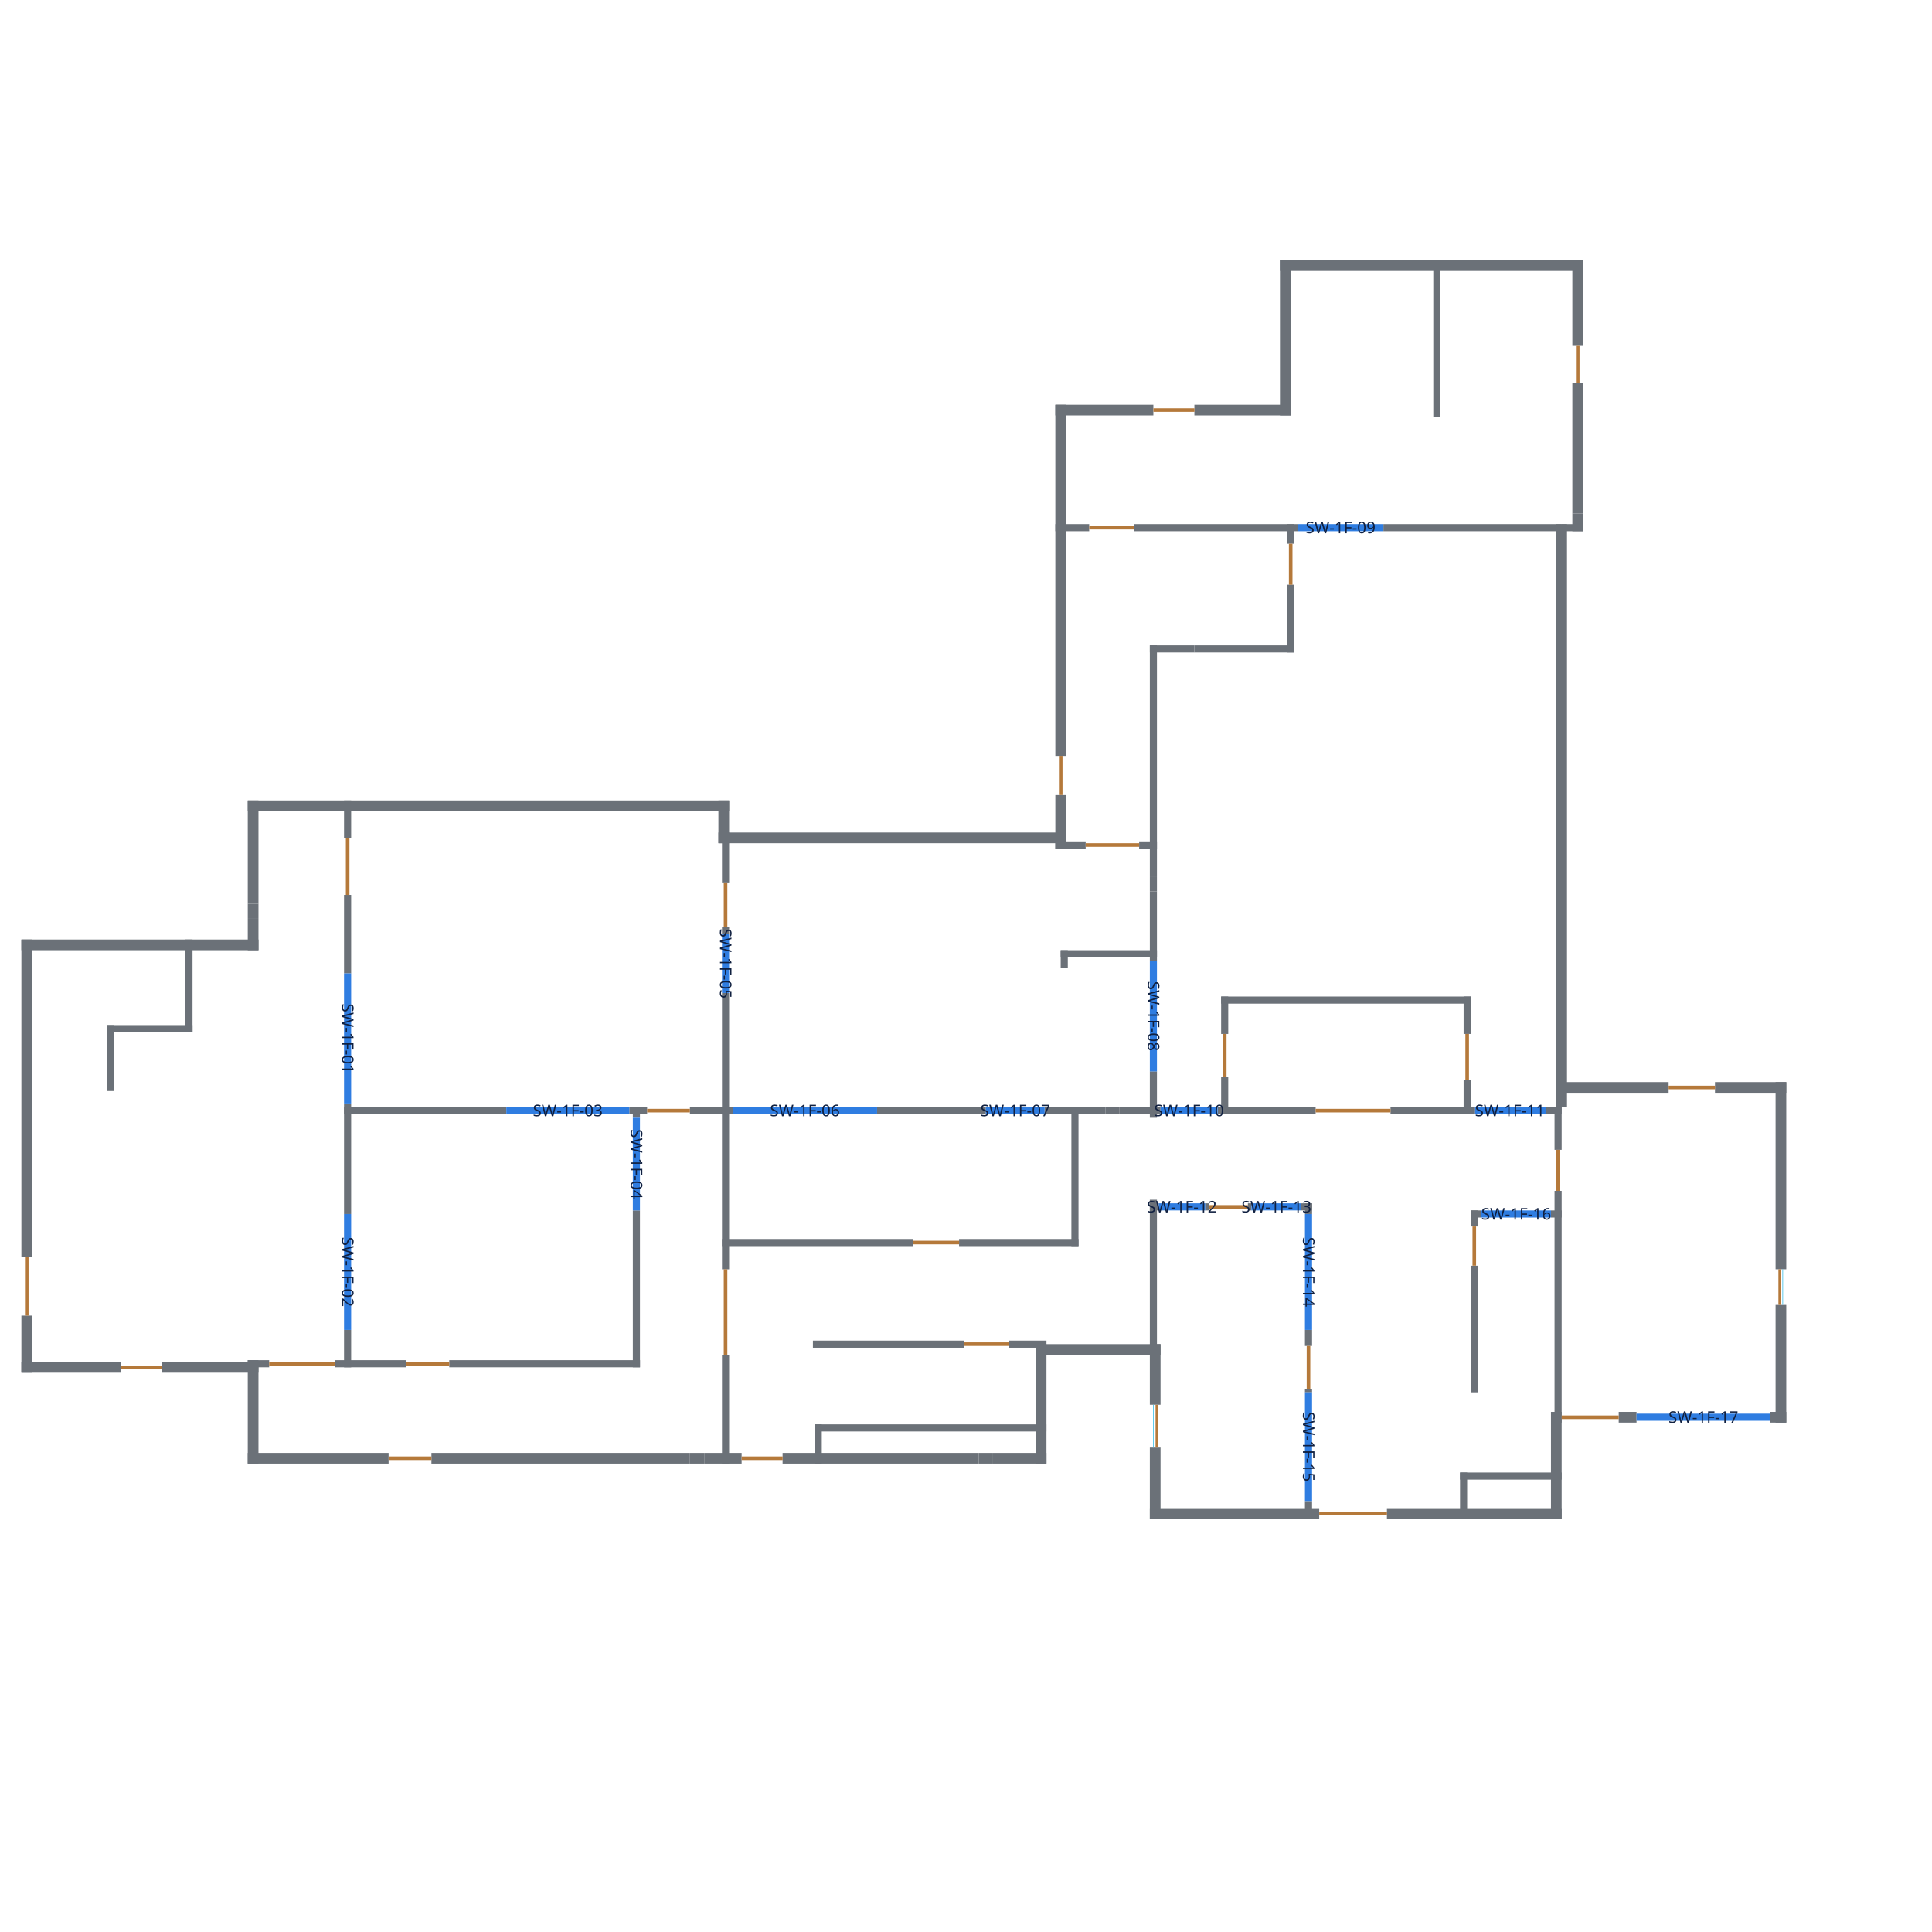
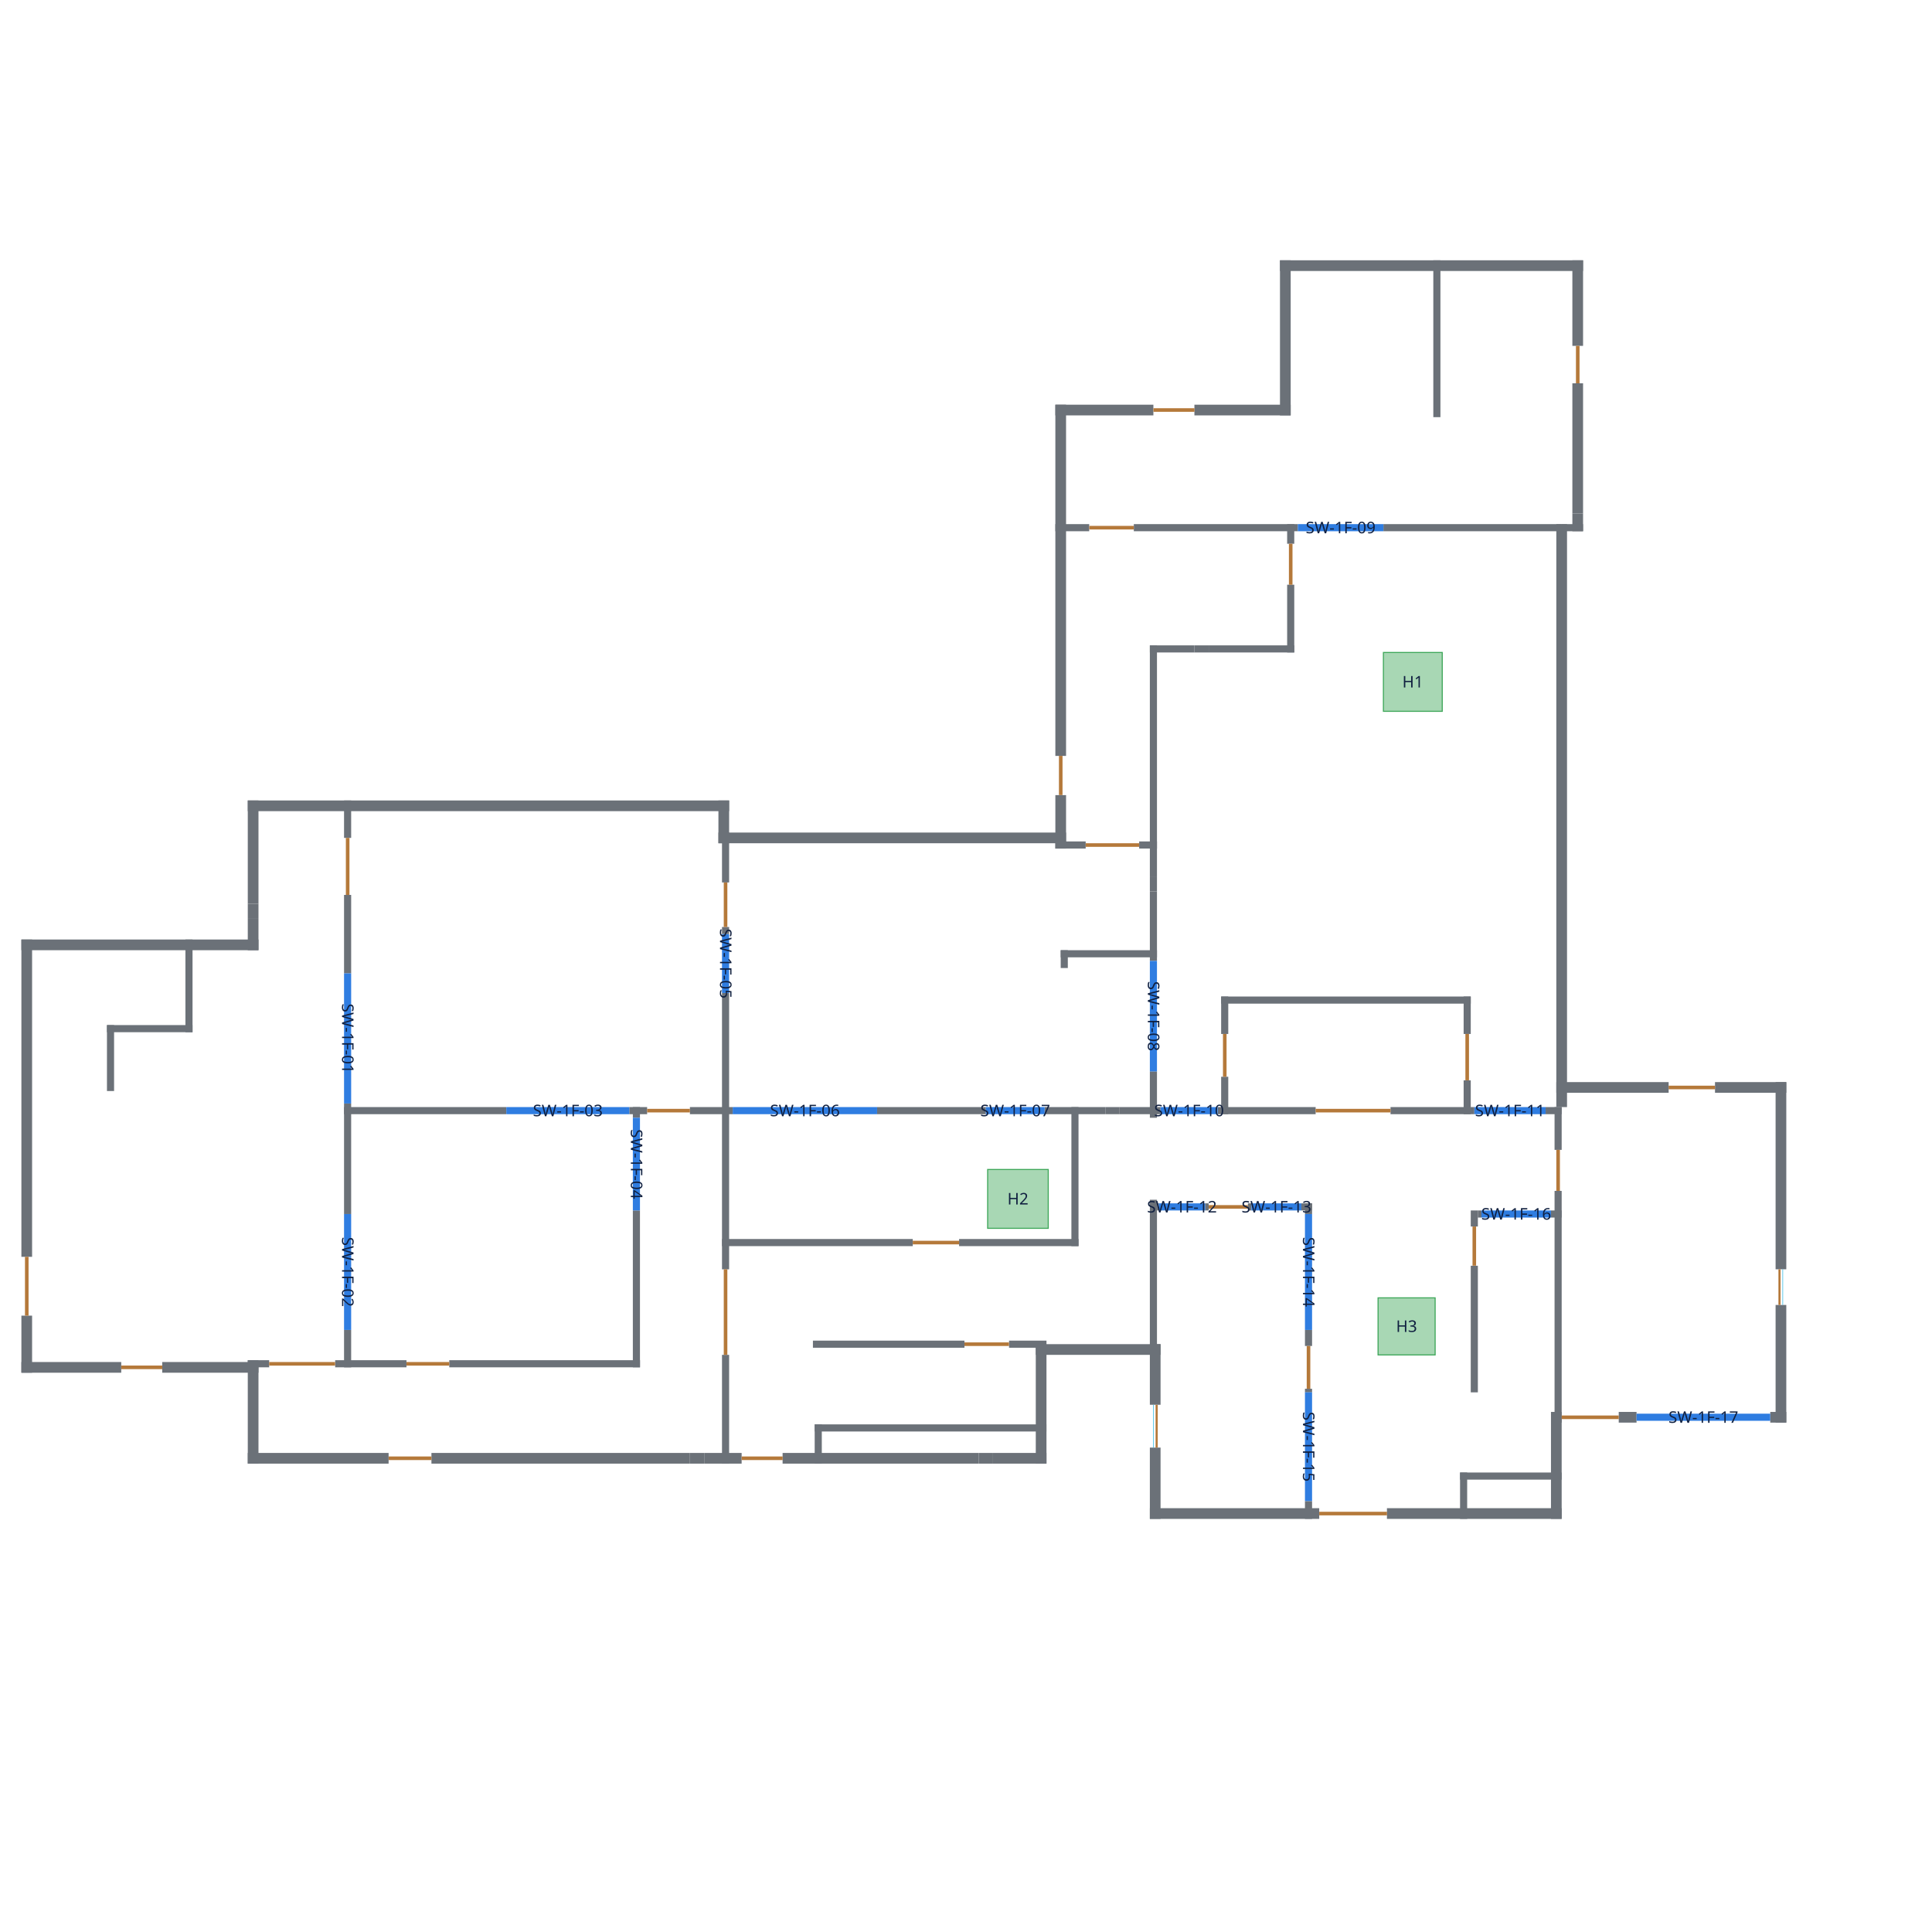
<svg xmlns="http://www.w3.org/2000/svg" data-generator="tools/mapgen" viewBox="0 0 361.244 361.244" width="1024" height="1024">
-   <style>text{font:3px sans-serif;fill:#102040;text-anchor:middle;dominant-baseline:middle}</style>
+   <style>text{font:3px sans-serif;fill:#102040;text-anchor:middle;dominant-baseline:middle}text.rooms{font:bold 4px sans-serif;fill:#7a1f5c}</style>
+   <rect class="floors" x="258.67" y="122" width="11" height="11" fill="#3fa75a" fill-opacity="0.45" stroke="#3fa75a" stroke-width="0.2" />
+   <rect class="floors" x="184.67" y="218.67" width="11.33" height="11" fill="#3fa75a" fill-opacity="0.45" stroke="#3fa75a" stroke-width="0.2" />
+   <rect class="floors" x="257.67" y="242.67" width="10.67" height="10.67" fill="#3fa75a" fill-opacity="0.45" stroke="#3fa75a" stroke-width="0.2" />
  <rect class="walls" x="64.33" y="207" width="30.33" height="1.33" fill="#6b7178" />
  <rect class="walls" x="117.67" y="207" width="3.33" height="1.33" fill="#6b7178" />
  <rect class="walls" x="129" y="207" width="8" height="1.33" fill="#6b7178" />
  <rect class="walls" x="164" y="207" width="20.33" height="1.33" fill="#6b7178" />
  <rect class="walls" x="195.33" y="207" width="11.33" height="1.33" fill="#6b7178" />
  <rect class="walls" x="206.67" y="207" width="2.67" height="1.33" fill="#6b7178" />
  <rect class="walls" x="209.33" y="207" width="7.67" height="1.33" fill="#6b7178" />
  <rect class="walls" x="227.67" y="207" width="18.33" height="1.33" fill="#6b7178" />
  <rect class="walls" x="260" y="207" width="15.67" height="1.33" fill="#6b7178" />
  <rect class="walls" x="289" y="207" width="3" height="1.33" fill="#6b7178" />
  <rect class="walls" x="197.33" y="98" width="6.33" height="1.33" fill="#6b7178" />
  <rect class="walls" x="212" y="98" width="30.67" height="1.33" fill="#6b7178" />
  <rect class="walls" x="258.67" y="98" width="33.33" height="1.33" fill="#6b7178" />
  <rect class="walls" x="292" y="98" width="4" height="1.33" fill="#6b7178" />
  <rect class="walls" x="46.33" y="149.67" width="90" height="2" fill="#6b7178" />
  <rect class="walls" x="135" y="231.67" width="35.67" height="1.33" fill="#6b7178" />
  <rect class="walls" x="179.33" y="231.67" width="22.33" height="1.33" fill="#6b7178" />
  <rect class="walls" x="134.33" y="155.67" width="65" height="2" fill="#6b7178" />
  <rect class="walls" x="197.33" y="157.33" width="5.67" height="1.33" fill="#6b7178" />
  <rect class="walls" x="213" y="157.33" width="3.33" height="1.33" fill="#6b7178" />
  <rect class="walls" x="239.33" y="48.67" width="56.67" height="2" fill="#6b7178" />
  <rect class="walls" x="4" y="254.67" width="18.67" height="2" fill="#6b7178" />
  <rect class="walls" x="30.33" y="254.67" width="18" height="2" fill="#6b7178" />
  <rect class="walls" x="46.33" y="254.33" width="4" height="1.33" fill="#6b7178" />
  <rect class="walls" x="62.67" y="254.33" width="13.33" height="1.33" fill="#6b7178" />
  <rect class="walls" x="84" y="254.33" width="35.67" height="1.33" fill="#6b7178" />
  <rect class="walls" x="46.33" y="271.67" width="26.33" height="2" fill="#6b7178" />
  <rect class="walls" x="80.67" y="271.67" width="48.33" height="2" fill="#6b7178" />
  <rect class="walls" x="129" y="271.67" width="2.67" height="2" fill="#6b7178" />
  <rect class="walls" x="131.67" y="271.67" width="7" height="2" fill="#6b7178" />
  <rect class="walls" x="146.33" y="271.67" width="36.67" height="2" fill="#6b7178" />
  <rect class="walls" x="183" y="271.67" width="2.67" height="2" fill="#6b7178" />
  <rect class="walls" x="185.67" y="271.67" width="10" height="2" fill="#6b7178" />
  <rect class="walls" x="228.33" y="186.33" width="46.67" height="1.33" fill="#6b7178" />
  <rect class="walls" x="152.33" y="266.33" width="43.33" height="1.33" fill="#6b7178" />
  <rect class="walls" x="4" y="175.67" width="44.33" height="2" fill="#6b7178" />
  <rect class="walls" x="198.33" y="177.67" width="18" height="1.33" fill="#6b7178" />
  <rect class="walls" x="152" y="250.67" width="28.33" height="1.33" fill="#6b7178" />
  <rect class="walls" x="188.67" y="250.67" width="7" height="1.33" fill="#6b7178" />
  <rect class="walls" x="193.67" y="251.33" width="23.33" height="2" fill="#6b7178" />
  <rect class="walls" x="215" y="282" width="31.67" height="2" fill="#6b7178" />
  <rect class="walls" x="259.33" y="282" width="32.67" height="2" fill="#6b7178" />
  <rect class="walls" x="302.67" y="264" width="3.33" height="2" fill="#6b7178" />
  <rect class="walls" x="331" y="264" width="3" height="2" fill="#6b7178" />
-   <rect class="walls" x="215" y="225" width="1.67" height="1.33" fill="#6b7178" />
+   <rect class="walls" x="216.33" y="225" width="0.33" height="1.33" fill="#6b7178" />
  <rect class="walls" x="225.33" y="225" width="0.67" height="1.33" fill="#6b7178" />
  <rect class="walls" x="233.33" y="225" width="0.67" height="1.33" fill="#6b7178" />
  <rect class="walls" x="243.33" y="225" width="2" height="1.33" fill="#6b7178" />
  <rect class="walls" x="215" y="120.67" width="8.33" height="1.33" fill="#6b7178" />
  <rect class="walls" x="223.33" y="120.67" width="2.67" height="1.33" fill="#6b7178" />
  <rect class="walls" x="226" y="120.67" width="16" height="1.33" fill="#6b7178" />
  <rect class="walls" x="291" y="202.33" width="21" height="2" fill="#6b7178" />
  <rect class="walls" x="320.67" y="202.33" width="13.33" height="2" fill="#6b7178" />
  <rect class="walls" x="273" y="275.33" width="19" height="1.33" fill="#6b7178" />
  <rect class="walls" x="197.33" y="75.67" width="18.33" height="2" fill="#6b7178" />
  <rect class="walls" x="223.33" y="75.67" width="18" height="2" fill="#6b7178" />
  <rect class="walls" x="20" y="191.67" width="16" height="1.33" fill="#6b7178" />
-   <rect class="walls" x="275" y="226.33" width="2" height="1.33" fill="#6b7178" />
+   <rect class="walls" x="276.33" y="226.33" width="0.67" height="1.33" fill="#6b7178" />
  <rect class="walls" x="290" y="226.33" width="2" height="1.33" fill="#6b7178" />
  <rect class="walls" x="294" y="96" width="2" height="3.33" fill="#6b7178" />
  <rect class="walls" x="291" y="98" width="2" height="109" fill="#6b7178" />
  <rect class="walls" x="290.67" y="207" width="1.33" height="8" fill="#6b7178" />
  <rect class="walls" x="290.67" y="222.67" width="1.33" height="43.33" fill="#6b7178" />
  <rect class="walls" x="290" y="264" width="2" height="20" fill="#6b7178" />
  <rect class="walls" x="215" y="120.67" width="1.33" height="43.33" fill="#6b7178" />
  <rect class="walls" x="215" y="164" width="1.33" height="2.67" fill="#6b7178" />
  <rect class="walls" x="215" y="166.67" width="1.33" height="13" fill="#6b7178" />
  <rect class="walls" x="215" y="200.33" width="1.33" height="8.67" fill="#6b7178" />
  <rect class="walls" x="215" y="224.33" width="1.33" height="29" fill="#6b7178" />
  <rect class="walls" x="215" y="251.33" width="2" height="11.33" fill="#6b7178" />
  <rect class="walls" x="215" y="270.67" width="2" height="13.33" fill="#6b7178" />
  <rect class="walls" x="134.33" y="149.67" width="2" height="8" fill="#6b7178" />
  <rect class="walls" x="135" y="155.67" width="1.33" height="9.33" fill="#6b7178" />
  <rect class="walls" x="135" y="173.33" width="1.33" height="1.33" fill="#6b7178" />
  <rect class="walls" x="135" y="185.67" width="1.33" height="51.67" fill="#6b7178" />
  <rect class="walls" x="135" y="253.33" width="1.33" height="20.33" fill="#6b7178" />
  <rect class="walls" x="4" y="175.67" width="2" height="59.33" fill="#6b7178" />
  <rect class="walls" x="4" y="246" width="2" height="10.67" fill="#6b7178" />
  <rect class="walls" x="64.33" y="149.67" width="1.33" height="7" fill="#6b7178" />
  <rect class="walls" x="64.33" y="167.33" width="1.33" height="14.67" fill="#6b7178" />
  <rect class="walls" x="64.33" y="206.33" width="1.33" height="20.67" fill="#6b7178" />
  <rect class="walls" x="64.33" y="248.67" width="1.33" height="7" fill="#6b7178" />
  <rect class="walls" x="244" y="225" width="1.33" height="2" fill="#6b7178" />
  <rect class="walls" x="244" y="248.67" width="1.33" height="3" fill="#6b7178" />
  <rect class="walls" x="244" y="259.67" width="1.33" height="0.67" fill="#6b7178" />
  <rect class="walls" x="244" y="280.67" width="1.33" height="3.33" fill="#6b7178" />
  <rect class="walls" x="118.33" y="207" width="1.33" height="2" fill="#6b7178" />
  <rect class="walls" x="118.33" y="226.33" width="1.33" height="29.33" fill="#6b7178" />
  <rect class="walls" x="197.33" y="75.67" width="2" height="65.67" fill="#6b7178" />
  <rect class="walls" x="197.33" y="148.67" width="2" height="10" fill="#6b7178" />
  <rect class="walls" x="198.33" y="177.67" width="1.33" height="3.33" fill="#6b7178" />
  <rect class="walls" x="275" y="226.33" width="1.33" height="3" fill="#6b7178" />
  <rect class="walls" x="275" y="236.67" width="1.33" height="23.67" fill="#6b7178" />
  <rect class="walls" x="332" y="202.33" width="2" height="35" fill="#6b7178" />
  <rect class="walls" x="332" y="244" width="2" height="22" fill="#6b7178" />
  <rect class="walls" x="268" y="48.67" width="1.33" height="29.33" fill="#6b7178" />
  <rect class="walls" x="294" y="48.67" width="2" height="16" fill="#6b7178" />
  <rect class="walls" x="294" y="71.67" width="2" height="24.33" fill="#6b7178" />
  <rect class="walls" x="239.33" y="48.67" width="2" height="29" fill="#6b7178" />
  <rect class="walls" x="240.67" y="98" width="1.33" height="3.67" fill="#6b7178" />
  <rect class="walls" x="240.67" y="109.33" width="1.33" height="12.67" fill="#6b7178" />
  <rect class="walls" x="200.33" y="207" width="1.33" height="26" fill="#6b7178" />
  <rect class="walls" x="46.33" y="149.67" width="2" height="19.33" fill="#6b7178" />
  <rect class="walls" x="46.33" y="169" width="2" height="2.67" fill="#6b7178" />
  <rect class="walls" x="46.33" y="171.67" width="2" height="6" fill="#6b7178" />
  <rect class="walls" x="46.33" y="254.33" width="2" height="19.33" fill="#6b7178" />
  <rect class="walls" x="228.33" y="186.33" width="1.33" height="7" fill="#6b7178" />
  <rect class="walls" x="228.33" y="201.33" width="1.33" height="7" fill="#6b7178" />
  <rect class="walls" x="273.67" y="186.33" width="1.33" height="7" fill="#6b7178" />
  <rect class="walls" x="273.67" y="202" width="1.33" height="6.33" fill="#6b7178" />
  <rect class="walls" x="273" y="275.33" width="1.33" height="8.67" fill="#6b7178" />
  <rect class="walls" x="34.67" y="175.67" width="1.33" height="17.33" fill="#6b7178" />
  <rect class="walls" x="193.67" y="251.33" width="2" height="22.33" fill="#6b7178" />
  <rect class="walls" x="20" y="191.67" width="1.33" height="12.33" fill="#6b7178" />
  <rect class="walls" x="152.33" y="266.33" width="1.33" height="7.33" fill="#6b7178" />
  <rect class="panels" x="64.33" y="182" width="1.33" height="24.33" fill="#2f7de1" />
  <rect class="panels" x="64.33" y="227" width="1.33" height="21.67" fill="#2f7de1" />
  <rect class="panels" x="94.67" y="207" width="23" height="1.33" fill="#2f7de1" />
  <rect class="panels" x="118.33" y="209" width="1.33" height="17.33" fill="#2f7de1" />
  <rect class="panels" x="135" y="174.67" width="1.33" height="11" fill="#2f7de1" />
  <rect class="panels" x="137" y="207" width="27" height="1.33" fill="#2f7de1" />
  <rect class="panels" x="184.33" y="207" width="11" height="1.33" fill="#2f7de1" />
  <rect class="panels" x="215" y="179.67" width="1.33" height="20.67" fill="#2f7de1" />
  <rect class="panels" x="242.67" y="98" width="16" height="1.33" fill="#2f7de1" />
  <rect class="panels" x="217" y="207" width="10.67" height="1.33" fill="#2f7de1" />
  <rect class="panels" x="275.67" y="207" width="13.33" height="1.33" fill="#2f7de1" />
  <rect class="panels" x="216.67" y="225" width="8.67" height="1.33" fill="#2f7de1" />
  <rect class="panels" x="234" y="225" width="9.33" height="1.33" fill="#2f7de1" />
  <rect class="panels" x="244" y="227" width="1.33" height="21.67" fill="#2f7de1" />
  <rect class="panels" x="244" y="260.33" width="1.33" height="20.33" fill="#2f7de1" />
  <rect class="panels" x="277" y="226.33" width="13" height="1.33" fill="#2f7de1" />
  <rect class="panels" x="306" y="264.33" width="25" height="1.33" fill="#2f7de1" />
  <rect class="openings" x="121" y="207.33" width="8" height="0.67" fill="#b5793a" />
  <rect class="openings" x="246" y="207.33" width="14" height="0.67" fill="#b5793a" />
  <rect class="openings" x="203.67" y="98.33" width="8.33" height="0.67" fill="#b5793a" />
  <rect class="openings" x="170.67" y="232" width="8.67" height="0.67" fill="#b5793a" />
  <rect class="openings" x="203" y="157.67" width="10" height="0.67" fill="#b5793a" />
  <rect class="openings" x="22.67" y="255.33" width="7.67" height="0.67" fill="#b5793a" />
  <rect class="openings" x="50.33" y="254.67" width="12.33" height="0.67" fill="#b5793a" />
  <rect class="openings" x="76" y="254.67" width="8" height="0.67" fill="#b5793a" />
  <rect class="openings" x="72.67" y="272.33" width="8" height="0.67" fill="#b5793a" />
  <rect class="openings" x="138.67" y="272.33" width="7.67" height="0.67" fill="#b5793a" />
  <rect class="openings" x="180.33" y="251" width="8.33" height="0.67" fill="#b5793a" />
  <rect class="openings" x="246.67" y="282.67" width="12.67" height="0.67" fill="#b5793a" />
  <rect class="openings" x="292" y="264.67" width="10.67" height="0.67" fill="#b5793a" />
  <rect class="openings" x="226" y="225.33" width="7.33" height="0.67" fill="#b5793a" />
  <rect class="openings" x="312" y="203" width="8.67" height="0.67" fill="#b5793a" />
  <rect class="openings" x="215.67" y="76.33" width="7.67" height="0.67" fill="#b5793a" />
  <rect class="openings" x="291" y="215" width="0.67" height="7.67" fill="#b5793a" />
  <rect class="openings" x="216.07" y="262.67" width="0.4" height="8" fill="#b5793a" />
  <rect class="openings" x="215.6" y="262.67" width="0.13" height="8" fill="#4fc3e8" />
  <rect class="openings" x="135.33" y="165" width="0.67" height="8.33" fill="#b5793a" />
  <rect class="openings" x="135.33" y="237.33" width="0.67" height="16" fill="#b5793a" />
  <rect class="openings" x="4.67" y="235" width="0.67" height="11" fill="#b5793a" />
  <rect class="openings" x="64.67" y="156.67" width="0.67" height="10.67" fill="#b5793a" />
  <rect class="openings" x="244.33" y="251.67" width="0.67" height="8" fill="#b5793a" />
  <rect class="openings" x="198" y="141.33" width="0.67" height="7.33" fill="#b5793a" />
  <rect class="openings" x="275.33" y="229.33" width="0.67" height="7.33" fill="#b5793a" />
  <rect class="openings" x="332.53" y="237.33" width="0.4" height="6.67" fill="#b5793a" />
  <rect class="openings" x="333.27" y="237.33" width="0.13" height="6.67" fill="#4fc3e8" />
  <rect class="openings" x="294.67" y="64.67" width="0.67" height="7" fill="#b5793a" />
  <rect class="openings" x="241" y="101.67" width="0.67" height="7.67" fill="#b5793a" />
  <rect class="openings" x="228.67" y="193.33" width="0.67" height="8" fill="#b5793a" />
  <rect class="openings" x="274" y="193.33" width="0.67" height="8.67" fill="#b5793a" />
+   <text class="labels floors" x="264.17" y="127.5">H1</text>
+   <text class="labels floors" x="190.33" y="224.17">H2</text>
+   <text class="labels floors" x="263" y="248">H3</text>
  <text class="labels" x="65" y="194.17" transform="rotate(90 65 194.17)">SW-1F-01</text>
  <text class="labels" x="65" y="237.83" transform="rotate(90 65 237.83)">SW-1F-02</text>
  <text class="labels" x="106.17" y="207.67">SW-1F-03</text>
  <text class="labels" x="119" y="217.67" transform="rotate(90 119 217.67)">SW-1F-04</text>
  <text class="labels" x="135.67" y="180.17" transform="rotate(90 135.67 180.17)">SW-1F-05</text>
  <text class="labels" x="150.5" y="207.67">SW-1F-06</text>
  <text class="labels" x="189.83" y="207.67">SW-1F-07</text>
  <text class="labels" x="215.67" y="190" transform="rotate(90 215.67 190)">SW-1F-08</text>
  <text class="labels" x="250.67" y="98.67">SW-1F-09</text>
  <text class="labels" x="222.33" y="207.67">SW-1F-10</text>
  <text class="labels" x="282.33" y="207.67">SW-1F-11</text>
  <text class="labels" x="221" y="225.67">SW-1F-12</text>
  <text class="labels" x="238.67" y="225.67">SW-1F-13</text>
  <text class="labels" x="244.67" y="237.83" transform="rotate(90 244.67 237.83)">SW-1F-14</text>
  <text class="labels" x="244.67" y="270.5" transform="rotate(90 244.67 270.5)">SW-1F-15</text>
  <text class="labels" x="283.5" y="227">SW-1F-16</text>
  <text class="labels" x="318.5" y="265">SW-1F-17</text>
+   <text class="rooms" x="37.17" y="211.83" />
+   <text class="rooms" x="100.17" y="179.5" />
+   <text class="rooms" x="91.83" y="231.17" />
+   <text class="rooms" x="127.17" y="231.5" />
+   <text class="rooms" x="91.83" y="263.5" />
+   <text class="rooms" x="175.17" y="182.5" />
+   <text class="rooms" x="212.17" y="121.5" />
+   <text class="rooms" x="255.5" y="81.83" />
+   <text class="rooms" x="254.5" y="63.5" />
+   <text class="rooms" x="254.17" y="158.5" />
+   <text class="rooms" x="266.5" y="110.17" />
+   <text class="rooms" x="251.5" y="197.17" />
+   <text class="rooms" x="168.17" y="219.83" />
+   <text class="rooms" x="176.17" y="241.5" />
+   <text class="rooms" x="173.17" y="259.17" />
+   <text class="rooms" x="257.5" y="237.83" />
+   <text class="rooms" x="230.5" y="253.83" />
+   <text class="rooms" x="283.5" y="251.5" />
+   <text class="rooms" x="312.17" y="234.17" />
</svg>
